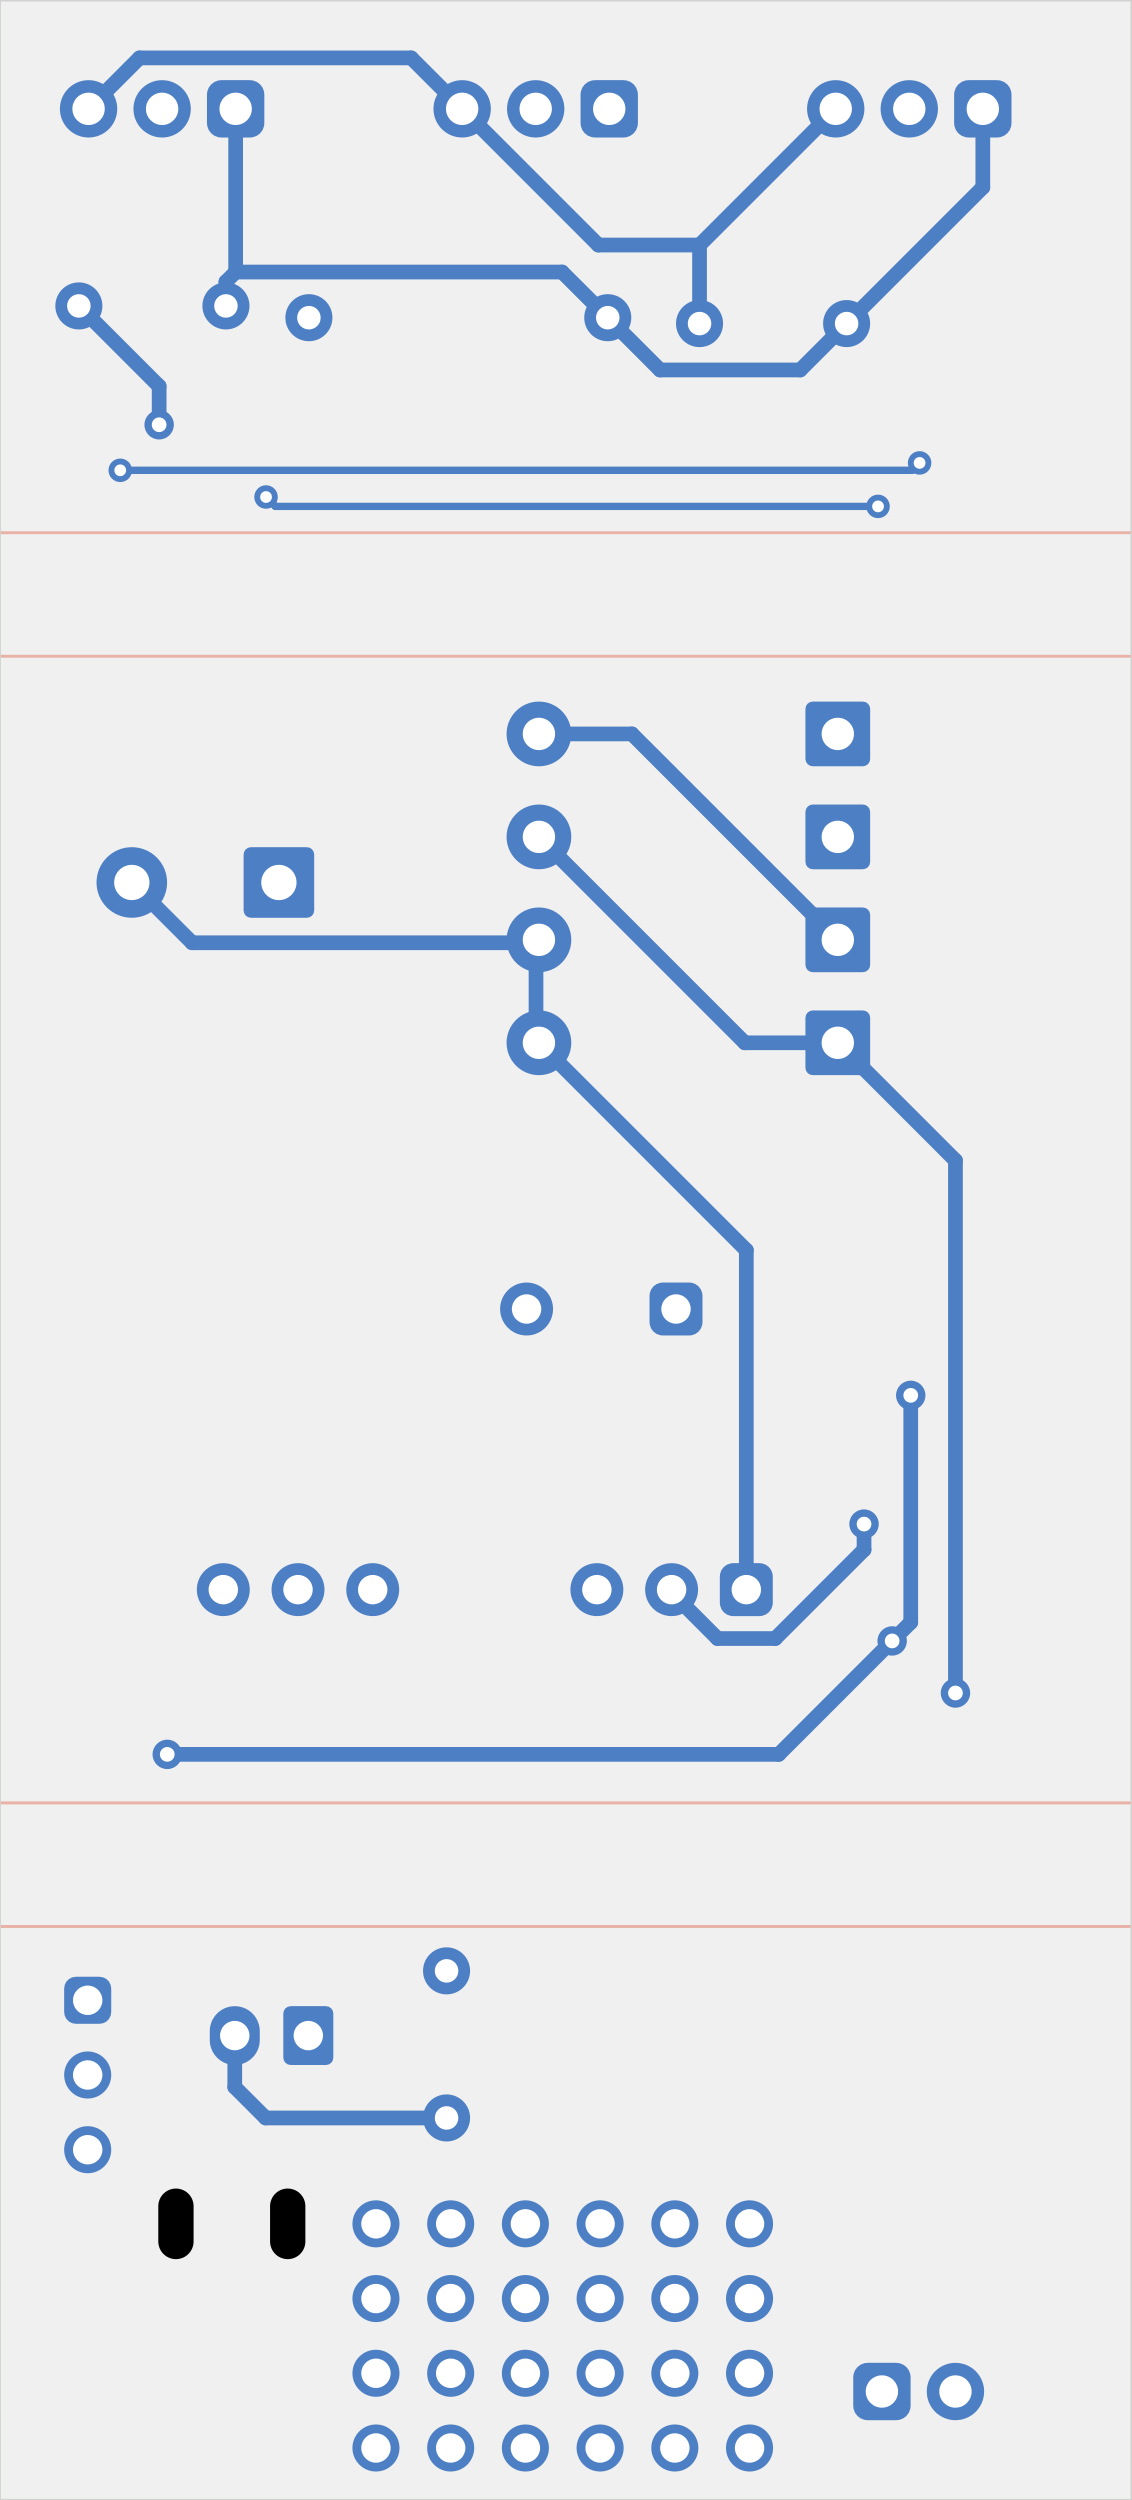
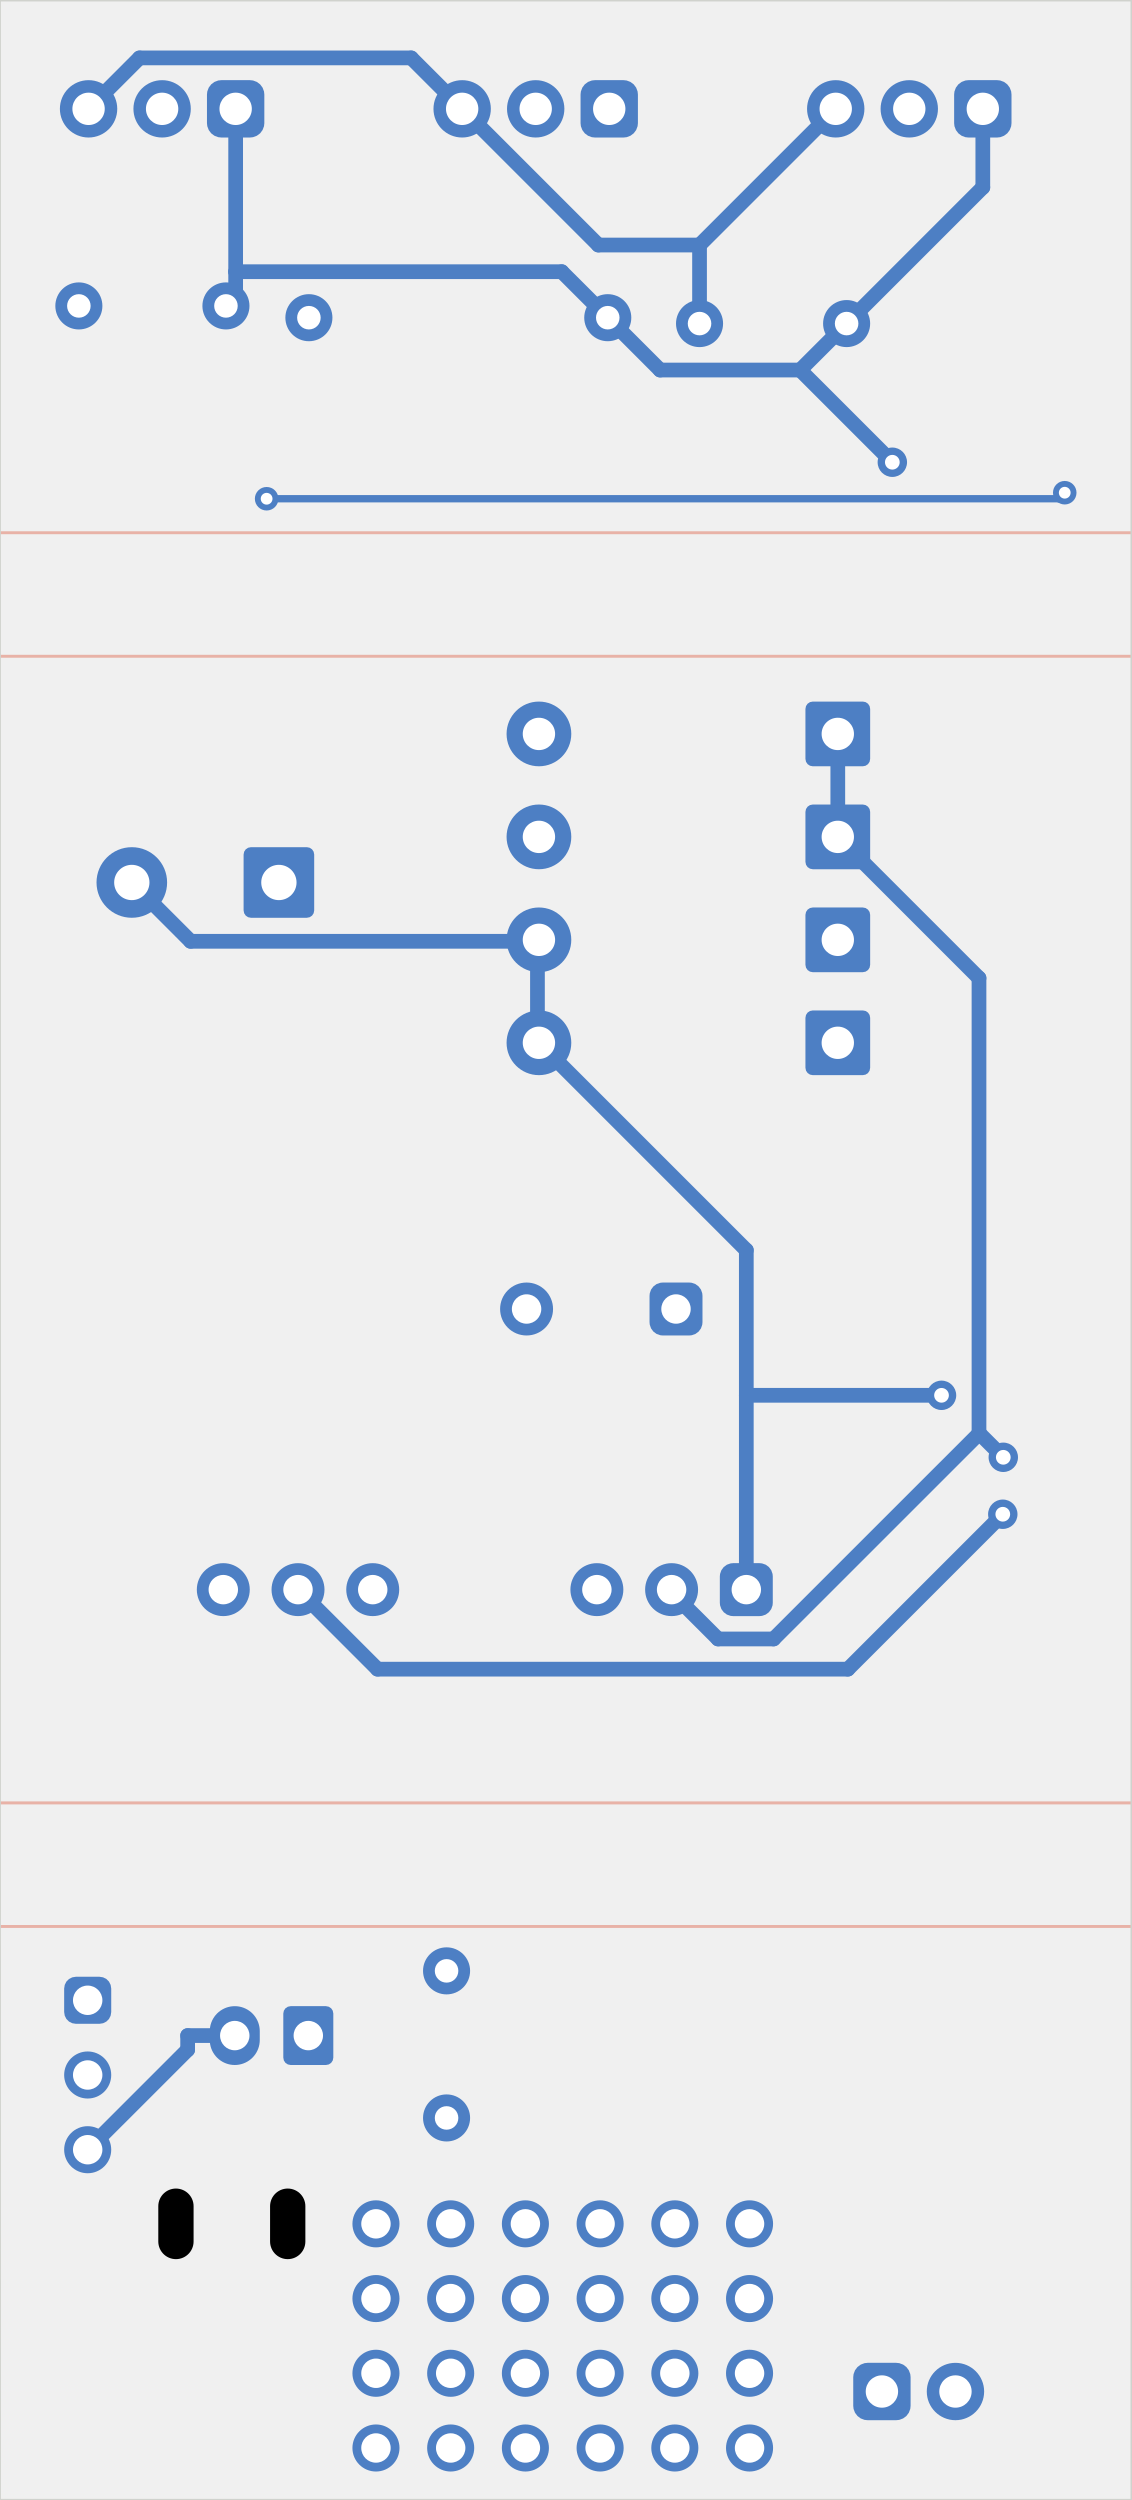
<svg xmlns="http://www.w3.org/2000/svg" version="1.1" width="38.481mm" height="84.988mm" viewBox="0 0 38.481 84.988">
  <g style="fill:#000000; fill-opacity:1;stroke:#000000; stroke-opacity:1; stroke-linecap:round; stroke-linejoin:round;" transform="translate(0 0) scale(1 1)">
</g>
  <g style="fill:#4D7FC4; fill-opacity:1; stroke:none;">
+     <circle cx="7.681" cy="10.4" r="0.8" />
+     <circle cx="2.681" cy="10.4" r="0.8" />
+     <path style="fill:#4D7FC4; fill-opacity:1; stroke:none;fill-rule:evenodd;" d="M 21.686,3.212 21.675,3.109 21.626,2.979 21.543,2.868 21.432,2.785 21.302,2.736 21.198,2.725 20.224,2.725 20.12,2.736 19.99,2.785 19.879,2.868 19.796,2.979 19.747,3.109 19.736,3.212 19.736,4.188 19.747,4.291 19.796,4.421 19.879,4.532 19.99,4.615 20.12,4.664 20.224,4.675 21.198,4.675 21.302,4.664 21.432,4.615 21.543,4.532 21.626,4.421 21.675,4.291 21.686,4.188 Z" />
+     <circle cx="18.211" cy="3.7" r="0.975" />
+     <circle cx="15.711" cy="3.7" r="0.975" />
+     <path style="fill:#4D7FC4; fill-opacity:1; stroke:none;fill-rule:evenodd;" d="M 34.386,3.212 34.375,3.109 34.326,2.979 34.243,2.868 34.132,2.785 34.002,2.736 33.898,2.725 32.923,2.725 32.82,2.736 32.69,2.785 32.579,2.868 32.496,2.979 32.447,3.109 32.436,3.212 32.436,4.188 32.447,4.291 32.496,4.421 32.579,4.532 32.69,4.615 32.82,4.664 32.923,4.675 33.898,4.675 34.002,4.664 34.132,4.615 34.243,4.532 34.326,4.421 34.375,4.291 34.386,4.188 Z" />
+     <circle cx="30.911" cy="3.7" r="0.975" />
+     <circle cx="28.411" cy="3.7" r="0.975" />
+     <path style="fill:#4D7FC4; fill-opacity:1; stroke:none;fill-rule:evenodd;" d="M 29.581,34.6 29.562,34.504 29.508,34.423 29.427,34.369 29.331,34.35 27.631,34.35 27.535,34.369 27.454,34.423 27.4,34.504 27.381,34.6 27.381,36.3 27.4,36.396 27.454,36.477 27.535,36.531 27.631,36.55 29.331,36.55 29.427,36.531 29.508,36.477 29.562,36.396 29.581,36.3 Z" />
+     <circle cx="18.321" cy="35.45" r="1.1" />
+     <path style="fill:#4D7FC4; fill-opacity:1; stroke:none;fill-rule:evenodd;" d="M 23.881,44.05 23.873,43.966 23.829,43.84 23.749,43.732 23.641,43.652 23.515,43.608 23.431,43.6 22.531,43.6 22.447,43.608 22.321,43.652 22.213,43.732 22.133,43.84 22.089,43.966 22.081,44.05 22.081,44.95 22.089,45.034 22.133,45.16 22.213,45.268 22.321,45.348 22.447,45.392 22.531,45.4 23.431,45.4 23.515,45.392 23.641,45.348 23.749,45.268 23.829,45.16 23.873,45.034 23.881,44.95 Z" />
+     <circle cx="17.901" cy="44.5" r="0.9" />
+     <path style="fill:#4D7FC4; fill-opacity:1; stroke:none;fill-rule:evenodd;" d="M 29.581,24.1 29.562,24.004 29.508,23.923 29.427,23.869 29.331,23.85 27.631,23.85 27.535,23.869 27.454,23.923 27.4,24.004 27.381,24.1 27.381,25.8 27.4,25.896 27.454,25.977 27.535,26.031 27.631,26.05 29.331,26.05 29.427,26.031 29.508,25.977 29.562,25.896 29.581,25.8 Z" />
+     <circle cx="18.321" cy="24.95" r="1.1" />
+     <path style="fill:#4D7FC4; fill-opacity:1; stroke:none;fill-rule:evenodd;" d="M 8.986,3.212 8.975,3.109 8.926,2.979 8.843,2.868 8.732,2.785 8.602,2.736 8.498,2.725 7.524,2.725 7.42,2.736 7.29,2.785 7.179,2.868 7.096,2.979 7.047,3.109 7.036,3.212 7.036,4.188 7.047,4.291 7.096,4.421 7.179,4.532 7.29,4.615 7.42,4.664 7.524,4.675 8.498,4.675 8.602,4.664 8.732,4.615 8.843,4.532 8.926,4.421 8.975,4.291 8.986,4.188 Z" />
+     <circle cx="5.511" cy="3.7" r="0.975" />
+     <circle cx="3.011" cy="3.7" r="0.975" />
    <circle cx="15.181" cy="67" r="0.8" />
    <circle cx="15.181" cy="72" r="0.8" />
+     <path style="fill:#4D7FC4; fill-opacity:1; stroke:none;fill-rule:evenodd;" d="M 29.581,27.6 29.562,27.504 29.508,27.423 29.427,27.369 29.331,27.35 27.631,27.35 27.535,27.369 27.454,27.423 27.4,27.504 27.381,27.6 27.381,29.3 27.4,29.396 27.454,29.477 27.535,29.531 27.631,29.55 29.331,29.55 29.427,29.531 29.508,29.477 29.562,29.396 29.581,29.3 Z" />
+     <circle cx="18.321" cy="28.45" r="1.1" />
+     <circle cx="20.661" cy="10.8" r="0.8" />
+     <circle cx="10.501" cy="10.8" r="0.8" />
+     <path style="fill:#4D7FC4; fill-opacity:1; stroke:none;fill-rule:evenodd;" d="M 29.006,81.787 29.017,81.891 29.066,82.021 29.149,82.132 29.26,82.215 29.39,82.264 29.494,82.275 30.468,82.275 30.572,82.264 30.702,82.215 30.813,82.132 30.896,82.021 30.945,81.891 30.956,81.787 30.956,80.812 30.945,80.709 30.896,80.579 30.813,80.468 30.702,80.385 30.572,80.336 30.468,80.325 29.494,80.325 29.39,80.336 29.26,80.385 29.149,80.468 29.066,80.579 29.017,80.709 29.006,80.812 Z" />
+     <circle cx="32.481" cy="81.3" r="0.975" />
+     <path style="fill:#4D7FC4; fill-opacity:1; stroke:none;fill-rule:evenodd;" d="M 10.681,29.05 10.662,28.954 10.608,28.873 10.527,28.819 10.431,28.8 8.531,28.8 8.435,28.819 8.354,28.873 8.3,28.954 8.281,29.05 8.281,30.95 8.3,31.046 8.354,31.127 8.435,31.181 8.531,31.2 10.431,31.2 10.527,31.181 10.608,31.127 10.662,31.046 10.681,30.95 Z" />
+     <circle cx="4.481" cy="30" r="1.2" />
+     <path style="fill:#4D7FC4; fill-opacity:1; stroke:none;fill-rule:evenodd;" d="M 3.781,67.6 3.761,67.476 3.705,67.365 3.616,67.276 3.505,67.22 3.381,67.2 2.581,67.2 2.457,67.22 2.346,67.276 2.257,67.365 2.201,67.476 2.181,67.6 2.181,68.4 2.201,68.524 2.257,68.635 2.346,68.724 2.457,68.78 2.581,68.8 3.381,68.8 3.505,68.78 3.616,68.724 3.705,68.635 3.761,68.524 3.781,68.4 Z" />
+     <circle cx="2.981" cy="70.54" r="0.8" />
+     <circle cx="2.981" cy="73.08" r="0.8" />
+     <path style="fill:#4D7FC4; fill-opacity:1; stroke:none;fill-rule:evenodd;" d="M 26.271,53.59 26.263,53.506 26.219,53.38 26.139,53.272 26.031,53.192 25.905,53.148 25.821,53.14 24.921,53.14 24.837,53.148 24.711,53.192 24.603,53.272 24.523,53.38 24.479,53.506 24.471,53.59 24.471,54.49 24.479,54.574 24.523,54.7 24.603,54.808 24.711,54.888 24.837,54.932 24.921,54.94 25.821,54.94 25.905,54.932 26.031,54.888 26.139,54.808 26.219,54.7 26.263,54.574 26.271,54.49 Z" />
+     <circle cx="22.831" cy="54.04" r="0.9" />
+     <circle cx="20.291" cy="54.04" r="0.9" />
+     <circle cx="12.671" cy="54.04" r="0.9" />
+     <circle cx="10.131" cy="54.04" r="0.9" />
+     <circle cx="7.591" cy="54.04" r="0.9" />
    <circle cx="25.481" cy="75.6" r="0.8" />
    <circle cx="22.941" cy="75.6" r="0.8" />
    <circle cx="20.401" cy="75.6" r="0.8" />
    <circle cx="17.861" cy="75.6" r="0.8" />
    <circle cx="15.321" cy="75.6" r="0.8" />
    <circle cx="12.781" cy="75.6" r="0.8" />
    <circle cx="25.481" cy="78.14" r="0.8" />
    <circle cx="22.941" cy="78.14" r="0.8" />
    <circle cx="20.401" cy="78.14" r="0.8" />
    <circle cx="17.861" cy="78.14" r="0.8" />
    <circle cx="15.321" cy="78.14" r="0.8" />
    <circle cx="12.781" cy="78.14" r="0.8" />
    <circle cx="25.481" cy="80.68" r="0.8" />
    <circle cx="22.941" cy="80.68" r="0.8" />
    <circle cx="20.401" cy="80.68" r="0.8" />
    <circle cx="17.861" cy="80.68" r="0.8" />
    <circle cx="15.321" cy="80.68" r="0.8" />
    <circle cx="12.781" cy="80.68" r="0.8" />
    <circle cx="25.481" cy="83.22" r="0.8" />
    <circle cx="22.941" cy="83.22" r="0.8" />
    <circle cx="20.401" cy="83.22" r="0.8" />
    <circle cx="17.861" cy="83.22" r="0.8" />
    <circle cx="15.321" cy="83.22" r="0.8" />
    <circle cx="12.781" cy="83.22" r="0.8" />
-     <path style="fill:#4D7FC4; fill-opacity:1; stroke:none;fill-rule:evenodd;" d="M 29.006,81.787 29.017,81.891 29.066,82.021 29.149,82.132 29.26,82.215 29.39,82.264 29.494,82.275 30.468,82.275 30.572,82.264 30.702,82.215 30.813,82.132 30.896,82.021 30.945,81.891 30.956,81.787 30.956,80.812 30.945,80.709 30.896,80.579 30.813,80.468 30.702,80.385 30.572,80.336 30.468,80.325 29.494,80.325 29.39,80.336 29.26,80.385 29.149,80.468 29.066,80.579 29.017,80.709 29.006,80.812 Z" />
-     <circle cx="32.481" cy="81.3" r="0.975" />
-     <path style="fill:#4D7FC4; fill-opacity:1; stroke:none;fill-rule:evenodd;" d="M 23.881,44.05 23.873,43.966 23.829,43.84 23.749,43.732 23.641,43.652 23.515,43.608 23.431,43.6 22.531,43.6 22.447,43.608 22.321,43.652 22.213,43.732 22.133,43.84 22.089,43.966 22.081,44.05 22.081,44.95 22.089,45.034 22.133,45.16 22.213,45.268 22.321,45.348 22.447,45.392 22.531,45.4 23.431,45.4 23.515,45.392 23.641,45.348 23.749,45.268 23.829,45.16 23.873,45.034 23.881,44.95 Z" />
-     <circle cx="17.901" cy="44.5" r="0.9" />
-     <path style="fill:#4D7FC4; fill-opacity:1; stroke:none;fill-rule:evenodd;" d="M 34.386,3.212 34.375,3.109 34.326,2.979 34.243,2.868 34.132,2.785 34.002,2.736 33.898,2.725 32.923,2.725 32.82,2.736 32.69,2.785 32.579,2.868 32.496,2.979 32.447,3.109 32.436,3.212 32.436,4.188 32.447,4.291 32.496,4.421 32.579,4.532 32.69,4.615 32.82,4.664 32.923,4.675 33.898,4.675 34.002,4.664 34.132,4.615 34.243,4.532 34.326,4.421 34.375,4.291 34.386,4.188 Z" />
-     <circle cx="30.911" cy="3.7" r="0.975" />
-     <circle cx="28.411" cy="3.7" r="0.975" />
-     <path style="fill:#4D7FC4; fill-opacity:1; stroke:none;fill-rule:evenodd;" d="M 29.581,24.1 29.562,24.004 29.508,23.923 29.427,23.869 29.331,23.85 27.631,23.85 27.535,23.869 27.454,23.923 27.4,24.004 27.381,24.1 27.381,25.8 27.4,25.896 27.454,25.977 27.535,26.031 27.631,26.05 29.331,26.05 29.427,26.031 29.508,25.977 29.562,25.896 29.581,25.8 Z" />
-     <circle cx="18.321" cy="24.95" r="1.1" />
-     <path style="fill:#4D7FC4; fill-opacity:1; stroke:none;fill-rule:evenodd;" d="M 29.581,34.6 29.562,34.504 29.508,34.423 29.427,34.369 29.331,34.35 27.631,34.35 27.535,34.369 27.454,34.423 27.4,34.504 27.381,34.6 27.381,36.3 27.4,36.396 27.454,36.477 27.535,36.531 27.631,36.55 29.331,36.55 29.427,36.531 29.508,36.477 29.562,36.396 29.581,36.3 Z" />
-     <circle cx="18.321" cy="35.45" r="1.1" />
-     <path style="fill:#4D7FC4; fill-opacity:1; stroke:none;fill-rule:evenodd;" d="M 26.271,53.59 26.263,53.506 26.219,53.38 26.139,53.272 26.031,53.192 25.905,53.148 25.821,53.14 24.921,53.14 24.837,53.148 24.711,53.192 24.603,53.272 24.523,53.38 24.479,53.506 24.471,53.59 24.471,54.49 24.479,54.574 24.523,54.7 24.603,54.808 24.711,54.888 24.837,54.932 24.921,54.94 25.821,54.94 25.905,54.932 26.031,54.888 26.139,54.808 26.219,54.7 26.263,54.574 26.271,54.49 Z" />
-     <circle cx="22.831" cy="54.04" r="0.9" />
-     <circle cx="20.291" cy="54.04" r="0.9" />
-     <circle cx="12.671" cy="54.04" r="0.9" />
-     <circle cx="10.131" cy="54.04" r="0.9" />
-     <circle cx="7.591" cy="54.04" r="0.9" />
-     <path style="fill:#4D7FC4; fill-opacity:1; stroke:none;fill-rule:evenodd;" d="M 29.581,31.1 29.562,31.004 29.508,30.923 29.427,30.869 29.331,30.85 27.631,30.85 27.535,30.869 27.454,30.923 27.4,31.004 27.381,31.1 27.381,32.8 27.4,32.896 27.454,32.977 27.535,33.031 27.631,33.05 29.331,33.05 29.427,33.031 29.508,32.977 29.562,32.896 29.581,32.8 Z" />
-     <circle cx="18.321" cy="31.95" r="1.1" />
-     <path style="fill:#4D7FC4; fill-opacity:1; stroke:none;fill-rule:evenodd;" d="M 3.781,67.6 3.761,67.476 3.705,67.365 3.616,67.276 3.505,67.22 3.381,67.2 2.581,67.2 2.457,67.22 2.346,67.276 2.257,67.365 2.201,67.476 2.181,67.6 2.181,68.4 2.201,68.524 2.257,68.635 2.346,68.724 2.457,68.78 2.581,68.8 3.381,68.8 3.505,68.78 3.616,68.724 3.705,68.635 3.761,68.524 3.781,68.4 Z" />
-     <circle cx="2.981" cy="70.54" r="0.8" />
-     <circle cx="2.981" cy="73.08" r="0.8" />
-     <circle cx="7.681" cy="10.4" r="0.8" />
-     <circle cx="2.681" cy="10.4" r="0.8" />
-     <path style="fill:#4D7FC4; fill-opacity:1; stroke:none;fill-rule:evenodd;" d="M 21.686,3.212 21.675,3.109 21.626,2.979 21.543,2.868 21.432,2.785 21.302,2.736 21.198,2.725 20.224,2.725 20.12,2.736 19.99,2.785 19.879,2.868 19.796,2.979 19.747,3.109 19.736,3.212 19.736,4.188 19.747,4.291 19.796,4.421 19.879,4.532 19.99,4.615 20.12,4.664 20.224,4.675 21.198,4.675 21.302,4.664 21.432,4.615 21.543,4.532 21.626,4.421 21.675,4.291 21.686,4.188 Z" />
-     <circle cx="18.211" cy="3.7" r="0.975" />
-     <circle cx="15.711" cy="3.7" r="0.975" />
-     <path style="fill:#4D7FC4; fill-opacity:1; stroke:none;fill-rule:evenodd;" d="M 8.986,3.212 8.975,3.109 8.926,2.979 8.843,2.868 8.732,2.785 8.602,2.736 8.498,2.725 7.524,2.725 7.42,2.736 7.29,2.785 7.179,2.868 7.096,2.979 7.047,3.109 7.036,3.212 7.036,4.188 7.047,4.291 7.096,4.421 7.179,4.532 7.29,4.615 7.42,4.664 7.524,4.675 8.498,4.675 8.602,4.664 8.732,4.615 8.843,4.532 8.926,4.421 8.975,4.291 8.986,4.188 Z" />
-     <circle cx="5.511" cy="3.7" r="0.975" />
-     <circle cx="3.011" cy="3.7" r="0.975" />
-     <circle cx="20.661" cy="10.8" r="0.8" />
-     <circle cx="10.501" cy="10.8" r="0.8" />
-     <path style="fill:#4D7FC4; fill-opacity:1; stroke:none;fill-rule:evenodd;" d="M 29.581,27.6 29.562,27.504 29.508,27.423 29.427,27.369 29.331,27.35 27.631,27.35 27.535,27.369 27.454,27.423 27.4,27.504 27.381,27.6 27.381,29.3 27.4,29.396 27.454,29.477 27.535,29.531 27.631,29.55 29.331,29.55 29.427,29.531 29.508,29.477 29.562,29.396 29.581,29.3 Z" />
-     <circle cx="18.321" cy="28.45" r="1.1" />
    <circle cx="28.781" cy="11" r="0.8" />
    <circle cx="23.781" cy="11" r="0.8" />
    <path style="fill:#4D7FC4; fill-opacity:1; stroke:none;fill-rule:evenodd;" d="M 11.331,68.45 11.312,68.354 11.258,68.273 11.177,68.219 11.081,68.2 9.881,68.2 9.785,68.219 9.704,68.273 9.65,68.354 9.631,68.45 9.631,69.95 9.65,70.046 9.704,70.127 9.785,70.181 9.881,70.2 11.081,70.2 11.177,70.181 11.258,70.127 11.312,70.046 11.331,69.95 Z" />
  </g>
  <g style="fill:none;  stroke:#4D7FC4; stroke-width:1.7; stroke-opacity:1;  stroke-linecap:round; stroke-linejoin:round;">
    <path d="M7.981 69.05 L7.981 69.35 " />
-     <path style="fill:#4D7FC4; fill-opacity:1; stroke:none;fill-rule:evenodd;" d="M 10.681,29.05 10.662,28.954 10.608,28.873 10.527,28.819 10.431,28.8 8.531,28.8 8.435,28.819 8.354,28.873 8.3,28.954 8.281,29.05 8.281,30.95 8.3,31.046 8.354,31.127 8.435,31.181 8.531,31.2 10.431,31.2 10.527,31.181 10.608,31.127 10.662,31.046 10.681,30.95 Z" />
+     <path style="fill:#4D7FC4; fill-opacity:1; stroke:none;fill-rule:evenodd;" d="M 29.581,31.1 29.562,31.004 29.508,30.923 29.427,30.869 29.331,30.85 27.631,30.85 27.535,30.869 27.454,30.923 27.4,31.004 27.381,31.1 27.381,32.8 27.4,32.896 27.454,32.977 27.535,33.031 27.631,33.05 29.331,33.05 29.427,33.031 29.508,32.977 29.562,32.896 29.581,32.8 Z" />
  </g>
  <g style="fill:#4D7FC4; fill-opacity:1; stroke:none;">
-     <circle cx="4.481" cy="30" r="1.2" />
-     <circle cx="5.41" cy="14.44" r="0.5" />
-     <circle cx="32.481" cy="57.554" r="0.5" />
-     <circle cx="5.686" cy="59.64" r="0.5" />
-     <circle cx="30.329" cy="55.784" r="0.5" />
-     <circle cx="30.961" cy="47.436" r="0.5" />
-     <circle cx="29.373" cy="51.812" r="0.5" />
-     <circle cx="4.088" cy="15.988" r="0.4" />
-     <circle cx="31.262" cy="15.737" r="0.4" />
-     <circle cx="9.044" cy="16.896" r="0.4" />
-     <circle cx="29.849" cy="17.215" r="0.4" />
+     <circle cx="18.321" cy="31.95" r="1.1" />
+     <circle cx="30.335" cy="15.714" r="0.5" />
+     <circle cx="34.09" cy="51.477" r="0.5" />
+     <circle cx="36.196" cy="16.75" r="0.4" />
+     <circle cx="9.064" cy="16.955" r="0.4" />
+     <circle cx="34.107" cy="49.541" r="0.5" />
+     <circle cx="32.007" cy="47.434" r="0.5" />
  </g>
  <g style="fill:none;  stroke:#4D7FC4; stroke-width:0.5; stroke-opacity:1;  stroke-linecap:round; stroke-linejoin:round;">
-     <path d="M5.41 14.44 L5.41 13.129 " />
+     <path d="M20.661 10.8 L19.097 9.236 " />
+     <path d="M33.411 3.7 L33.411 6.37 " />
+     <path d="M8.011 3.7 L8.011 9.236 " />
+     <path d="M33.411 6.37 L28.781 11 " />
+     <path d="M22.441 12.58 L27.201 12.58 " />
+     <path d="M20.661 10.8 L22.441 12.58 " />
+     <path d="M27.201 12.58 L30.335 15.714 " />
+     <path d="M30.335 15.714 L30.335 15.714 " />
+     <path d="M8.011 10.07 L7.681 10.4 " />
+     <path d="M27.201 12.58 L28.781 11 " />
+     <path d="M8.011 9.236 L8.011 10.07 " />
+     <path d="M19.097 9.236 L8.011 9.236 " />
+     <path d="M7.981 69.2 L6.379 69.2 " />
+     <path d="M12.834 56.743 L28.824 56.743 " />
+     <path d="M6.379 69.682 L2.981 73.08 " />
+     <path d="M6.379 69.2 L6.379 69.682 " />
+     <path d="M28.411 3.7 L23.781 8.33 " />
+     <path d="M23.781 8.33 L23.781 11 " />
    <path d="M3.011 3.7 L4.742 1.969 " />
-     <path d="M23.781 8.33 L28.411 3.7 " />
-     <path d="M7.981 69.2 L7.981 70.952 " />
-     <path d="M23.781 11 L23.781 8.33 " />
+     <path d="M10.131 54.04 L12.834 56.743 " />
+     <path d="M15.711 3.7 L20.341 8.33 " />
    <path d="M20.341 8.33 L23.781 8.33 " />
+     <path d="M13.98 1.969 L15.711 3.7 " />
    <path d="M4.742 1.969 L13.98 1.969 " />
-     <path d="M7.981 70.952 L9.029 72 " />
-     <path d="M5.41 13.129 L2.681 10.4 " />
-     <path d="M9.029 72 L15.181 72 " />
-     <path d="M15.711 3.7 L20.341 8.33 " />
-     <path d="M13.98 1.969 L15.711 3.7 " />
-     <path d="M32.481 39.45 L32.481 57.554 " />
-     <path d="M25.321 35.45 L28.481 35.45 " />
-     <path d="M18.321 28.45 L25.321 35.45 " />
-     <path d="M28.481 35.45 L32.481 39.45 " />
-     <path d="M21.481 24.95 L18.321 24.95 " />
-     <path d="M28.481 31.95 L21.481 24.95 " />
-     <path d="M8.011 9.248 L8.011 3.7 " />
-     <path d="M26.473 59.64 L5.686 59.64 " />
-     <path d="M7.681 9.578 L8.011 9.248 " />
-     <path d="M8.011 9.248 L19.109 9.248 " />
-     <path d="M27.204 12.577 L28.781 11 " />
-     <path d="M7.681 10.4 L7.681 9.578 " />
-     <path d="M28.781 11 L33.411 6.37 " />
-     <path d="M30.329 55.784 L26.473 59.64 " />
-     <path d="M30.961 55.152 L30.329 55.784 " />
-     <path d="M33.411 6.37 L33.411 3.7 " />
-     <path d="M20.661 10.8 L22.438 12.577 " />
-     <path d="M30.961 47.436 L30.961 55.152 " />
-     <path d="M22.438 12.577 L27.204 12.577 " />
-     <path d="M19.109 9.248 L20.661 10.8 " />
-     <path d="M22.831 54.04 L22.831 54.14 " />
-     <path d="M26.355 55.702 L29.373 52.684 " />
-     <path d="M29.373 52.684 L29.373 51.812 " />
-     <path d="M24.392 55.702 L26.355 55.702 " />
-     <path d="M22.831 54.14 L24.392 55.702 " />
-     <path d="M18.222 35.351 L18.321 35.45 " />
-     <path d="M18.222 32.049 L18.321 31.95 " />
-     <path d="M18.321 35.45 L25.371 42.5 " />
-     <path d="M25.371 42.5 L25.371 54.04 " />
-     <path d="M18.222 32.049 L18.222 35.351 " />
-     <path d="M4.481 30 L6.53 32.049 " />
-     <path d="M6.53 32.049 L18.222 32.049 " />
+     <path d="M28.824 56.743 L34.09 51.477 " />
  </g>
  <g style="fill:none;  stroke:#4D7FC4; stroke-width:0.25; stroke-opacity:1;  stroke-linecap:round; stroke-linejoin:round;">
-     <path d="M4.088 15.988 L31.011 15.988 " />
-     <path d="M31.011 15.988 L31.262 15.737 " />
-     <path d="M9.044 16.896 L9.363 17.215 " />
-     <path d="M9.363 17.215 L29.849 17.215 " />
+     <path d="M35.991 16.955 L9.064 16.955 " />
+     <path d="M36.196 16.75 L35.991 16.955 " />
+   </g>
+   <g style="fill:none;  stroke:#4D7FC4; stroke-width:0.5; stroke-opacity:1;  stroke-linecap:round; stroke-linejoin:round;">
+     <path d="M33.281 48.736 L33.301 48.736 " />
+     <path d="M33.301 48.736 L34.107 49.541 " />
+     <path d="M22.831 54.139 L22.831 54.04 " />
+     <path d="M33.281 48.736 L26.299 55.717 " />
+     <path d="M28.481 28.45 L33.281 33.25 " />
+     <path d="M33.281 33.25 L33.281 48.736 " />
+     <path d="M28.481 24.95 L28.481 28.45 " />
+     <path d="M24.41 55.717 L22.831 54.139 " />
+     <path d="M26.299 55.717 L24.41 55.717 " />
+     <path d="M25.371 47.434 L32.007 47.434 " />
+     <path d="M25.371 54.04 L25.371 47.434 " />
+     <path d="M25.371 42.5 L18.321 35.45 " />
+     <path d="M25.371 47.434 L25.371 42.5 " />
+     <path d="M18.271 32 L6.481 32 " />
+     <path d="M6.481 32 L4.481 30 " />
+     <path d="M18.321 35.45 L18.271 35.4 " />
+     <path d="M18.321 31.95 L18.271 32 " />
+     <path d="M18.271 35.4 L18.271 32 " />
  </g>
  <g style="fill:none;  stroke:#E8B2A7; stroke-width:0.1; stroke-opacity:1;  stroke-linecap:round; stroke-linejoin:round;">
    <path d="M38.481 18.11 L-0.019 18.11 " />
    <path d="M38.481 22.31 L-0.019 22.31 " />
    <path d="M38.481 61.29 L-0.019 61.29 " />
    <path d="M38.481 65.49 L-0.019 65.49 " />
    <path style="fill:none;  stroke:#D0D2CD; stroke-width:0.1; stroke-opacity:1;  stroke-linecap:round; stroke-linejoin:round;fill:none" d="M 38.481,0 -0.019,0 -0.019,85 38.481,85 Z" />
  </g>
  <g style="fill:#FFFFFF; fill-opacity:1; stroke:none;">
-     <circle cx="5.41" cy="14.44" r="0.25" />
-     <circle cx="32.481" cy="57.554" r="0.25" />
-     <circle cx="5.686" cy="59.64" r="0.25" />
-     <circle cx="30.329" cy="55.784" r="0.25" />
-     <circle cx="30.961" cy="47.436" r="0.25" />
-     <circle cx="29.373" cy="51.812" r="0.25" />
-     <circle cx="4.088" cy="15.988" r="0.2" />
-     <circle cx="31.262" cy="15.737" r="0.2" />
-     <circle cx="9.044" cy="16.896" r="0.2" />
-     <circle cx="29.849" cy="17.215" r="0.2" />
-   </g>
-   <g style="fill:#FFFFFF; fill-opacity:1; stroke:none;">
-     <circle cx="15.181" cy="67" r="0.4" />
-   </g>
-   <g style="fill:#FFFFFF; fill-opacity:1; stroke:none;">
-     <circle cx="15.181" cy="72" r="0.4" />
-   </g>
-   <g style="fill:#FFFFFF; fill-opacity:1; stroke:none;">
-     <circle cx="25.481" cy="75.6" r="0.5" />
-   </g>
-   <g style="fill:#FFFFFF; fill-opacity:1; stroke:none;">
-     <circle cx="22.941" cy="75.6" r="0.5" />
-   </g>
-   <g style="fill:#FFFFFF; fill-opacity:1; stroke:none;">
-     <circle cx="20.401" cy="75.6" r="0.5" />
-   </g>
-   <g style="fill:#FFFFFF; fill-opacity:1; stroke:none;">
-     <circle cx="17.861" cy="75.6" r="0.5" />
-   </g>
-   <g style="fill:#FFFFFF; fill-opacity:1; stroke:none;">
-     <circle cx="15.321" cy="75.6" r="0.5" />
-   </g>
-   <g style="fill:#FFFFFF; fill-opacity:1; stroke:none;">
-     <circle cx="12.781" cy="75.6" r="0.5" />
-   </g>
-   <g style="fill:#FFFFFF; fill-opacity:1; stroke:none;">
-     <circle cx="25.481" cy="78.14" r="0.5" />
-   </g>
-   <g style="fill:#FFFFFF; fill-opacity:1; stroke:none;">
-     <circle cx="22.941" cy="78.14" r="0.5" />
-   </g>
-   <g style="fill:#FFFFFF; fill-opacity:1; stroke:none;">
-     <circle cx="20.401" cy="78.14" r="0.5" />
-   </g>
-   <g style="fill:#FFFFFF; fill-opacity:1; stroke:none;">
-     <circle cx="17.861" cy="78.14" r="0.5" />
-   </g>
-   <g style="fill:#FFFFFF; fill-opacity:1; stroke:none;">
-     <circle cx="15.321" cy="78.14" r="0.5" />
-   </g>
-   <g style="fill:#FFFFFF; fill-opacity:1; stroke:none;">
-     <circle cx="12.781" cy="78.14" r="0.5" />
-   </g>
-   <g style="fill:#FFFFFF; fill-opacity:1; stroke:none;">
-     <circle cx="25.481" cy="80.68" r="0.5" />
-   </g>
-   <g style="fill:#FFFFFF; fill-opacity:1; stroke:none;">
-     <circle cx="22.941" cy="80.68" r="0.5" />
-   </g>
-   <g style="fill:#FFFFFF; fill-opacity:1; stroke:none;">
-     <circle cx="20.401" cy="80.68" r="0.5" />
-   </g>
-   <g style="fill:#FFFFFF; fill-opacity:1; stroke:none;">
-     <circle cx="17.861" cy="80.68" r="0.5" />
-   </g>
-   <g style="fill:#FFFFFF; fill-opacity:1; stroke:none;">
-     <circle cx="15.321" cy="80.68" r="0.5" />
-   </g>
-   <g style="fill:#FFFFFF; fill-opacity:1; stroke:none;">
-     <circle cx="12.781" cy="80.68" r="0.5" />
-   </g>
-   <g style="fill:#FFFFFF; fill-opacity:1; stroke:none;">
-     <circle cx="25.481" cy="83.22" r="0.5" />
-   </g>
-   <g style="fill:#FFFFFF; fill-opacity:1; stroke:none;">
-     <circle cx="22.941" cy="83.22" r="0.5" />
-   </g>
-   <g style="fill:#FFFFFF; fill-opacity:1; stroke:none;">
-     <circle cx="20.401" cy="83.22" r="0.5" />
-   </g>
-   <g style="fill:#FFFFFF; fill-opacity:1; stroke:none;">
-     <circle cx="17.861" cy="83.22" r="0.5" />
-   </g>
-   <g style="fill:#FFFFFF; fill-opacity:1; stroke:none;">
-     <circle cx="15.321" cy="83.22" r="0.5" />
-   </g>
-   <g style="fill:#FFFFFF; fill-opacity:1; stroke:none;">
-     <circle cx="12.781" cy="83.22" r="0.5" />
-   </g>
-   <g style="fill:#FFFFFF; fill-opacity:1; stroke:none;">
-     <circle cx="29.981" cy="81.3" r="0.55" />
-   </g>
-   <g style="fill:#FFFFFF; fill-opacity:1; stroke:none;">
-     <circle cx="32.481" cy="81.3" r="0.55" />
-   </g>
-   <g style="fill:#FFFFFF; fill-opacity:1; stroke:none;">
-     <circle cx="22.981" cy="44.5" r="0.5" />
-   </g>
-   <g style="fill:#FFFFFF; fill-opacity:1; stroke:none;">
-     <circle cx="17.901" cy="44.5" r="0.5" />
+     <circle cx="30.335" cy="15.714" r="0.25" />
+     <circle cx="34.09" cy="51.477" r="0.25" />
+     <circle cx="36.196" cy="16.75" r="0.2" />
+     <circle cx="9.064" cy="16.955" r="0.2" />
+     <circle cx="34.107" cy="49.541" r="0.25" />
+     <circle cx="32.007" cy="47.434" r="0.25" />
+   </g>
+   <g style="fill:#FFFFFF; fill-opacity:1; stroke:none;">
+     <circle cx="7.681" cy="10.4" r="0.4" />
+   </g>
+   <g style="fill:#FFFFFF; fill-opacity:1; stroke:none;">
+     <circle cx="2.681" cy="10.4" r="0.4" />
+   </g>
+   <g style="fill:#FFFFFF; fill-opacity:1; stroke:none;">
+     <circle cx="20.711" cy="3.7" r="0.55" />
+   </g>
+   <g style="fill:#FFFFFF; fill-opacity:1; stroke:none;">
+     <circle cx="18.211" cy="3.7" r="0.55" />
+   </g>
+   <g style="fill:#FFFFFF; fill-opacity:1; stroke:none;">
+     <circle cx="15.711" cy="3.7" r="0.55" />
  </g>
  <g style="fill:#FFFFFF; fill-opacity:1; stroke:none;">
    <circle cx="33.411" cy="3.7" r="0.55" />
  </g>
  <g style="fill:#FFFFFF; fill-opacity:1; stroke:none;">
    <circle cx="30.911" cy="3.7" r="0.55" />
  </g>
  <g style="fill:#FFFFFF; fill-opacity:1; stroke:none;">
    <circle cx="28.411" cy="3.7" r="0.55" />
+   </g>
+   <g style="fill:#FFFFFF; fill-opacity:1; stroke:none;">
+     <circle cx="28.481" cy="35.45" r="0.55" />
+   </g>
+   <g style="fill:#FFFFFF; fill-opacity:1; stroke:none;">
+     <circle cx="18.321" cy="35.45" r="0.55" />
  </g>
  <g style="fill:none;  stroke:#000000; stroke-width:1.2; stroke-opacity:1;  stroke-linecap:round; stroke-linejoin:round;">
    <path d="M9.781 75 L9.781 76.2 " />
    <path d="M5.981 75 L5.981 76.2 " />
  </g>
  <g style="fill:#FFFFFF; fill-opacity:1; stroke:none;">
+     <circle cx="22.981" cy="44.5" r="0.5" />
+   </g>
+   <g style="fill:#FFFFFF; fill-opacity:1; stroke:none;">
+     <circle cx="17.901" cy="44.5" r="0.5" />
+   </g>
+   <g style="fill:#FFFFFF; fill-opacity:1; stroke:none;">
    <circle cx="28.481" cy="24.95" r="0.55" />
  </g>
  <g style="fill:#FFFFFF; fill-opacity:1; stroke:none;">
    <circle cx="18.321" cy="24.95" r="0.55" />
  </g>
  <g style="fill:#FFFFFF; fill-opacity:1; stroke:none;">
-     <circle cx="28.481" cy="35.45" r="0.55" />
-   </g>
-   <g style="fill:#FFFFFF; fill-opacity:1; stroke:none;">
-     <circle cx="18.321" cy="35.45" r="0.55" />
+     <circle cx="8.011" cy="3.7" r="0.55" />
+   </g>
+   <g style="fill:#FFFFFF; fill-opacity:1; stroke:none;">
+     <circle cx="5.511" cy="3.7" r="0.55" />
+   </g>
+   <g style="fill:#FFFFFF; fill-opacity:1; stroke:none;">
+     <circle cx="3.011" cy="3.7" r="0.55" />
+   </g>
+   <g style="fill:#FFFFFF; fill-opacity:1; stroke:none;">
+     <circle cx="15.181" cy="67" r="0.4" />
+   </g>
+   <g style="fill:#FFFFFF; fill-opacity:1; stroke:none;">
+     <circle cx="15.181" cy="72" r="0.4" />
+   </g>
+   <g style="fill:#FFFFFF; fill-opacity:1; stroke:none;">
+     <circle cx="28.481" cy="28.45" r="0.55" />
+   </g>
+   <g style="fill:#FFFFFF; fill-opacity:1; stroke:none;">
+     <circle cx="18.321" cy="28.45" r="0.55" />
+   </g>
+   <g style="fill:#FFFFFF; fill-opacity:1; stroke:none;">
+     <circle cx="20.661" cy="10.8" r="0.4" />
+   </g>
+   <g style="fill:#FFFFFF; fill-opacity:1; stroke:none;">
+     <circle cx="10.501" cy="10.8" r="0.4" />
+   </g>
+   <g style="fill:#FFFFFF; fill-opacity:1; stroke:none;">
+     <circle cx="29.981" cy="81.3" r="0.55" />
+   </g>
+   <g style="fill:#FFFFFF; fill-opacity:1; stroke:none;">
+     <circle cx="32.481" cy="81.3" r="0.55" />
+   </g>
+   <g style="fill:#FFFFFF; fill-opacity:1; stroke:none;">
+     <circle cx="9.481" cy="30" r="0.6" />
+   </g>
+   <g style="fill:#FFFFFF; fill-opacity:1; stroke:none;">
+     <circle cx="4.481" cy="30" r="0.6" />
+   </g>
+   <g style="fill:#FFFFFF; fill-opacity:1; stroke:none;">
+     <circle cx="2.981" cy="68" r="0.5" />
+   </g>
+   <g style="fill:#FFFFFF; fill-opacity:1; stroke:none;">
+     <circle cx="2.981" cy="70.54" r="0.5" />
+   </g>
+   <g style="fill:#FFFFFF; fill-opacity:1; stroke:none;">
+     <circle cx="2.981" cy="73.08" r="0.5" />
  </g>
  <g style="fill:#FFFFFF; fill-opacity:1; stroke:none;">
    <circle cx="25.371" cy="54.04" r="0.5" />
  </g>
  <g style="fill:#FFFFFF; fill-opacity:1; stroke:none;">
    <circle cx="22.831" cy="54.04" r="0.5" />
  </g>
  <g style="fill:#FFFFFF; fill-opacity:1; stroke:none;">
    <circle cx="20.291" cy="54.04" r="0.5" />
  </g>
  <g style="fill:#FFFFFF; fill-opacity:1; stroke:none;">
    <circle cx="12.671" cy="54.04" r="0.5" />
  </g>
  <g style="fill:#FFFFFF; fill-opacity:1; stroke:none;">
    <circle cx="10.131" cy="54.04" r="0.5" />
  </g>
  <g style="fill:#FFFFFF; fill-opacity:1; stroke:none;">
    <circle cx="7.591" cy="54.04" r="0.5" />
  </g>
  <g style="fill:#FFFFFF; fill-opacity:1; stroke:none;">
+     <circle cx="25.481" cy="75.6" r="0.5" />
+   </g>
+   <g style="fill:#FFFFFF; fill-opacity:1; stroke:none;">
+     <circle cx="22.941" cy="75.6" r="0.5" />
+   </g>
+   <g style="fill:#FFFFFF; fill-opacity:1; stroke:none;">
+     <circle cx="20.401" cy="75.6" r="0.5" />
+   </g>
+   <g style="fill:#FFFFFF; fill-opacity:1; stroke:none;">
+     <circle cx="17.861" cy="75.6" r="0.5" />
+   </g>
+   <g style="fill:#FFFFFF; fill-opacity:1; stroke:none;">
+     <circle cx="15.321" cy="75.6" r="0.5" />
+   </g>
+   <g style="fill:#FFFFFF; fill-opacity:1; stroke:none;">
+     <circle cx="12.781" cy="75.6" r="0.5" />
+   </g>
+   <g style="fill:#FFFFFF; fill-opacity:1; stroke:none;">
+     <circle cx="25.481" cy="78.14" r="0.5" />
+   </g>
+   <g style="fill:#FFFFFF; fill-opacity:1; stroke:none;">
+     <circle cx="22.941" cy="78.14" r="0.5" />
+   </g>
+   <g style="fill:#FFFFFF; fill-opacity:1; stroke:none;">
+     <circle cx="20.401" cy="78.14" r="0.5" />
+   </g>
+   <g style="fill:#FFFFFF; fill-opacity:1; stroke:none;">
+     <circle cx="17.861" cy="78.14" r="0.5" />
+   </g>
+   <g style="fill:#FFFFFF; fill-opacity:1; stroke:none;">
+     <circle cx="15.321" cy="78.14" r="0.5" />
+   </g>
+   <g style="fill:#FFFFFF; fill-opacity:1; stroke:none;">
+     <circle cx="12.781" cy="78.14" r="0.5" />
+   </g>
+   <g style="fill:#FFFFFF; fill-opacity:1; stroke:none;">
+     <circle cx="25.481" cy="80.68" r="0.5" />
+   </g>
+   <g style="fill:#FFFFFF; fill-opacity:1; stroke:none;">
+     <circle cx="22.941" cy="80.68" r="0.5" />
+   </g>
+   <g style="fill:#FFFFFF; fill-opacity:1; stroke:none;">
+     <circle cx="20.401" cy="80.68" r="0.5" />
+   </g>
+   <g style="fill:#FFFFFF; fill-opacity:1; stroke:none;">
+     <circle cx="17.861" cy="80.68" r="0.5" />
+   </g>
+   <g style="fill:#FFFFFF; fill-opacity:1; stroke:none;">
+     <circle cx="15.321" cy="80.68" r="0.5" />
+   </g>
+   <g style="fill:#FFFFFF; fill-opacity:1; stroke:none;">
+     <circle cx="12.781" cy="80.68" r="0.5" />
+   </g>
+   <g style="fill:#FFFFFF; fill-opacity:1; stroke:none;">
+     <circle cx="25.481" cy="83.22" r="0.5" />
+   </g>
+   <g style="fill:#FFFFFF; fill-opacity:1; stroke:none;">
+     <circle cx="22.941" cy="83.22" r="0.5" />
+   </g>
+   <g style="fill:#FFFFFF; fill-opacity:1; stroke:none;">
+     <circle cx="20.401" cy="83.22" r="0.5" />
+   </g>
+   <g style="fill:#FFFFFF; fill-opacity:1; stroke:none;">
+     <circle cx="17.861" cy="83.22" r="0.5" />
+   </g>
+   <g style="fill:#FFFFFF; fill-opacity:1; stroke:none;">
+     <circle cx="15.321" cy="83.22" r="0.5" />
+   </g>
+   <g style="fill:#FFFFFF; fill-opacity:1; stroke:none;">
+     <circle cx="12.781" cy="83.22" r="0.5" />
+   </g>
+   <g style="fill:#FFFFFF; fill-opacity:1; stroke:none;">
+     <circle cx="28.781" cy="11" r="0.4" />
+   </g>
+   <g style="fill:#FFFFFF; fill-opacity:1; stroke:none;">
+     <circle cx="23.781" cy="11" r="0.4" />
+   </g>
+   <g style="fill:#FFFFFF; fill-opacity:1; stroke:none;">
+     <circle cx="10.481" cy="69.2" r="0.5" />
+   </g>
+   <g style="fill:#FFFFFF; fill-opacity:1; stroke:none;">
+     <circle cx="7.981" cy="69.2" r="0.5" />
+   </g>
+   <g style="fill:#FFFFFF; fill-opacity:1; stroke:none;">
    <circle cx="28.481" cy="31.95" r="0.55" />
  </g>
  <g style="fill:#FFFFFF; fill-opacity:1; stroke:none;">
    <circle cx="18.321" cy="31.95" r="0.55" />
  </g>
-   <g style="fill:#FFFFFF; fill-opacity:1; stroke:none;">
-     <circle cx="2.981" cy="68" r="0.5" />
-   </g>
-   <g style="fill:#FFFFFF; fill-opacity:1; stroke:none;">
-     <circle cx="2.981" cy="70.54" r="0.5" />
-   </g>
-   <g style="fill:#FFFFFF; fill-opacity:1; stroke:none;">
-     <circle cx="2.981" cy="73.08" r="0.5" />
-   </g>
-   <g style="fill:#FFFFFF; fill-opacity:1; stroke:none;">
-     <circle cx="7.681" cy="10.4" r="0.4" />
-   </g>
-   <g style="fill:#FFFFFF; fill-opacity:1; stroke:none;">
-     <circle cx="2.681" cy="10.4" r="0.4" />
-   </g>
-   <g style="fill:#FFFFFF; fill-opacity:1; stroke:none;">
-     <circle cx="20.711" cy="3.7" r="0.55" />
-   </g>
-   <g style="fill:#FFFFFF; fill-opacity:1; stroke:none;">
-     <circle cx="18.211" cy="3.7" r="0.55" />
-   </g>
-   <g style="fill:#FFFFFF; fill-opacity:1; stroke:none;">
-     <circle cx="15.711" cy="3.7" r="0.55" />
-   </g>
-   <g style="fill:#FFFFFF; fill-opacity:1; stroke:none;">
-     <circle cx="8.011" cy="3.7" r="0.55" />
-   </g>
-   <g style="fill:#FFFFFF; fill-opacity:1; stroke:none;">
-     <circle cx="5.511" cy="3.7" r="0.55" />
-   </g>
-   <g style="fill:#FFFFFF; fill-opacity:1; stroke:none;">
-     <circle cx="3.011" cy="3.7" r="0.55" />
-   </g>
-   <g style="fill:#FFFFFF; fill-opacity:1; stroke:none;">
-     <circle cx="20.661" cy="10.8" r="0.4" />
-   </g>
-   <g style="fill:#FFFFFF; fill-opacity:1; stroke:none;">
-     <circle cx="10.501" cy="10.8" r="0.4" />
-   </g>
-   <g style="fill:#FFFFFF; fill-opacity:1; stroke:none;">
-     <circle cx="28.481" cy="28.45" r="0.55" />
-   </g>
-   <g style="fill:#FFFFFF; fill-opacity:1; stroke:none;">
-     <circle cx="18.321" cy="28.45" r="0.55" />
-   </g>
-   <g style="fill:#FFFFFF; fill-opacity:1; stroke:none;">
-     <circle cx="28.781" cy="11" r="0.4" />
-   </g>
-   <g style="fill:#FFFFFF; fill-opacity:1; stroke:none;">
-     <circle cx="23.781" cy="11" r="0.4" />
-   </g>
-   <g style="fill:#FFFFFF; fill-opacity:1; stroke:none;">
-     <circle cx="10.481" cy="69.2" r="0.5" />
-   </g>
-   <g style="fill:#FFFFFF; fill-opacity:1; stroke:none;">
-     <circle cx="7.981" cy="69.2" r="0.5" />
-   </g>
-   <g style="fill:#FFFFFF; fill-opacity:1; stroke:none;">
-     <circle cx="9.481" cy="30" r="0.6" />
-   </g>
-   <g style="fill:#FFFFFF; fill-opacity:1; stroke:none;">
-     <circle cx="4.481" cy="30" r="0.6" />
-   </g>
</svg>
